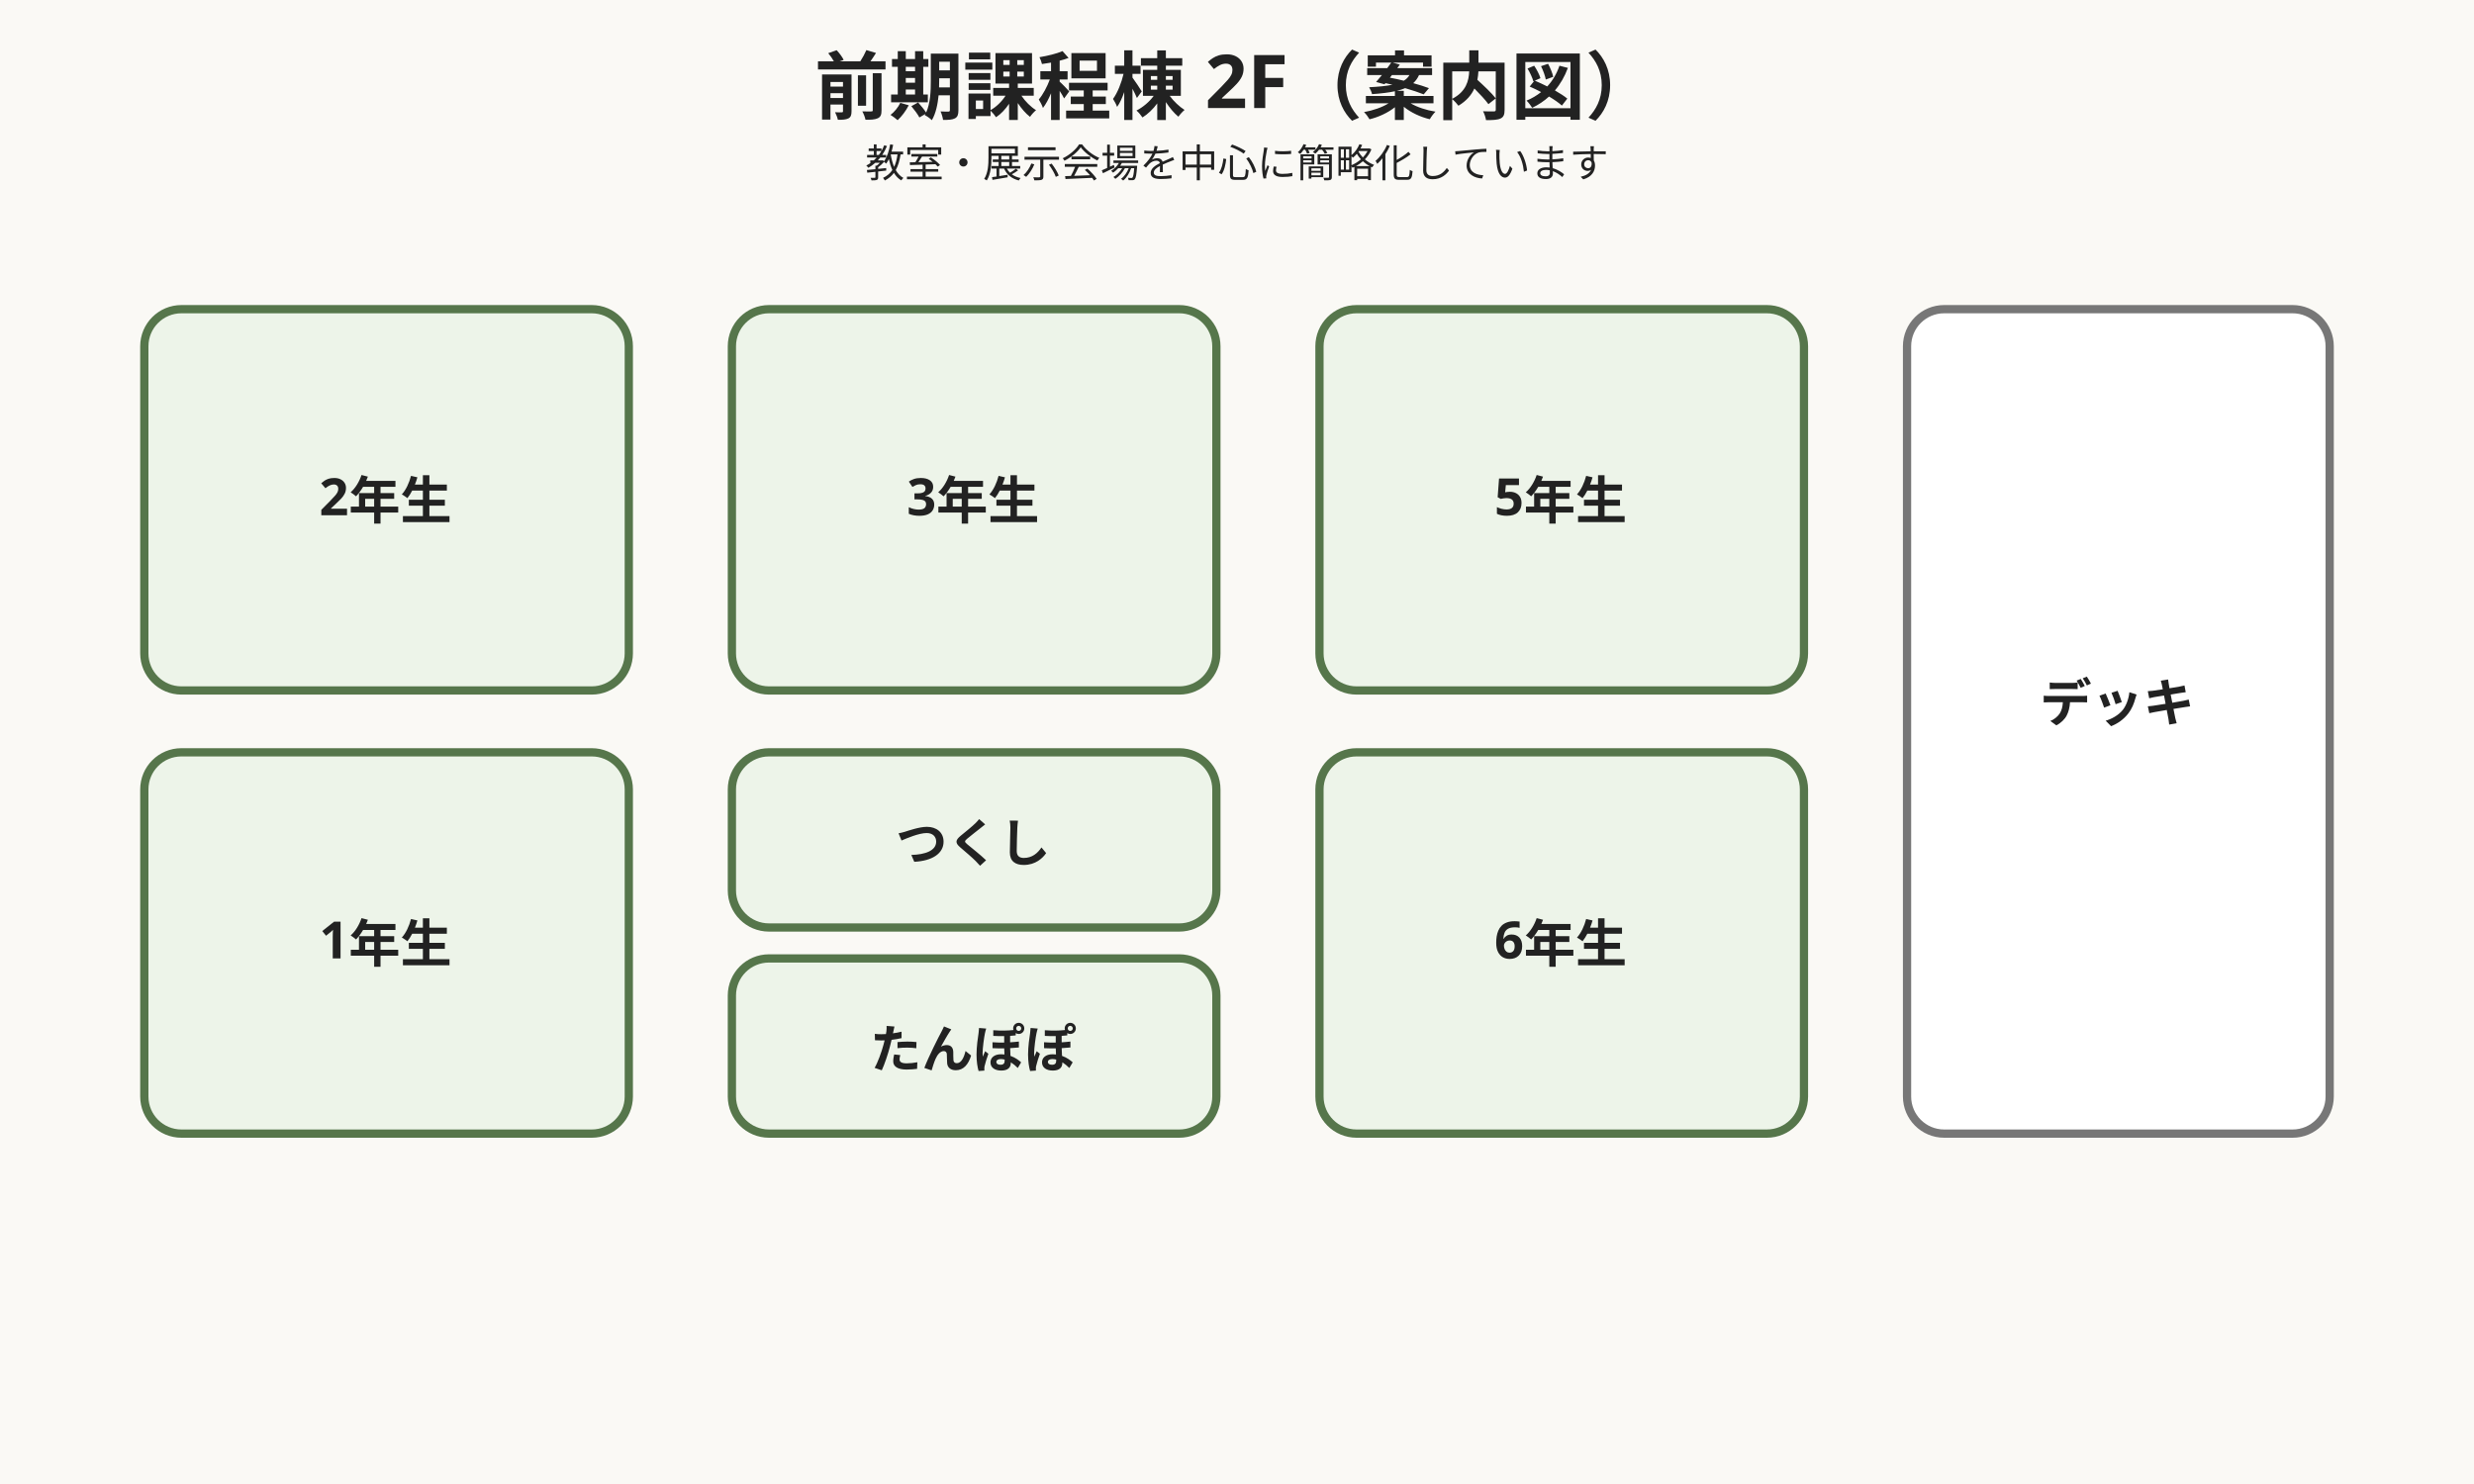
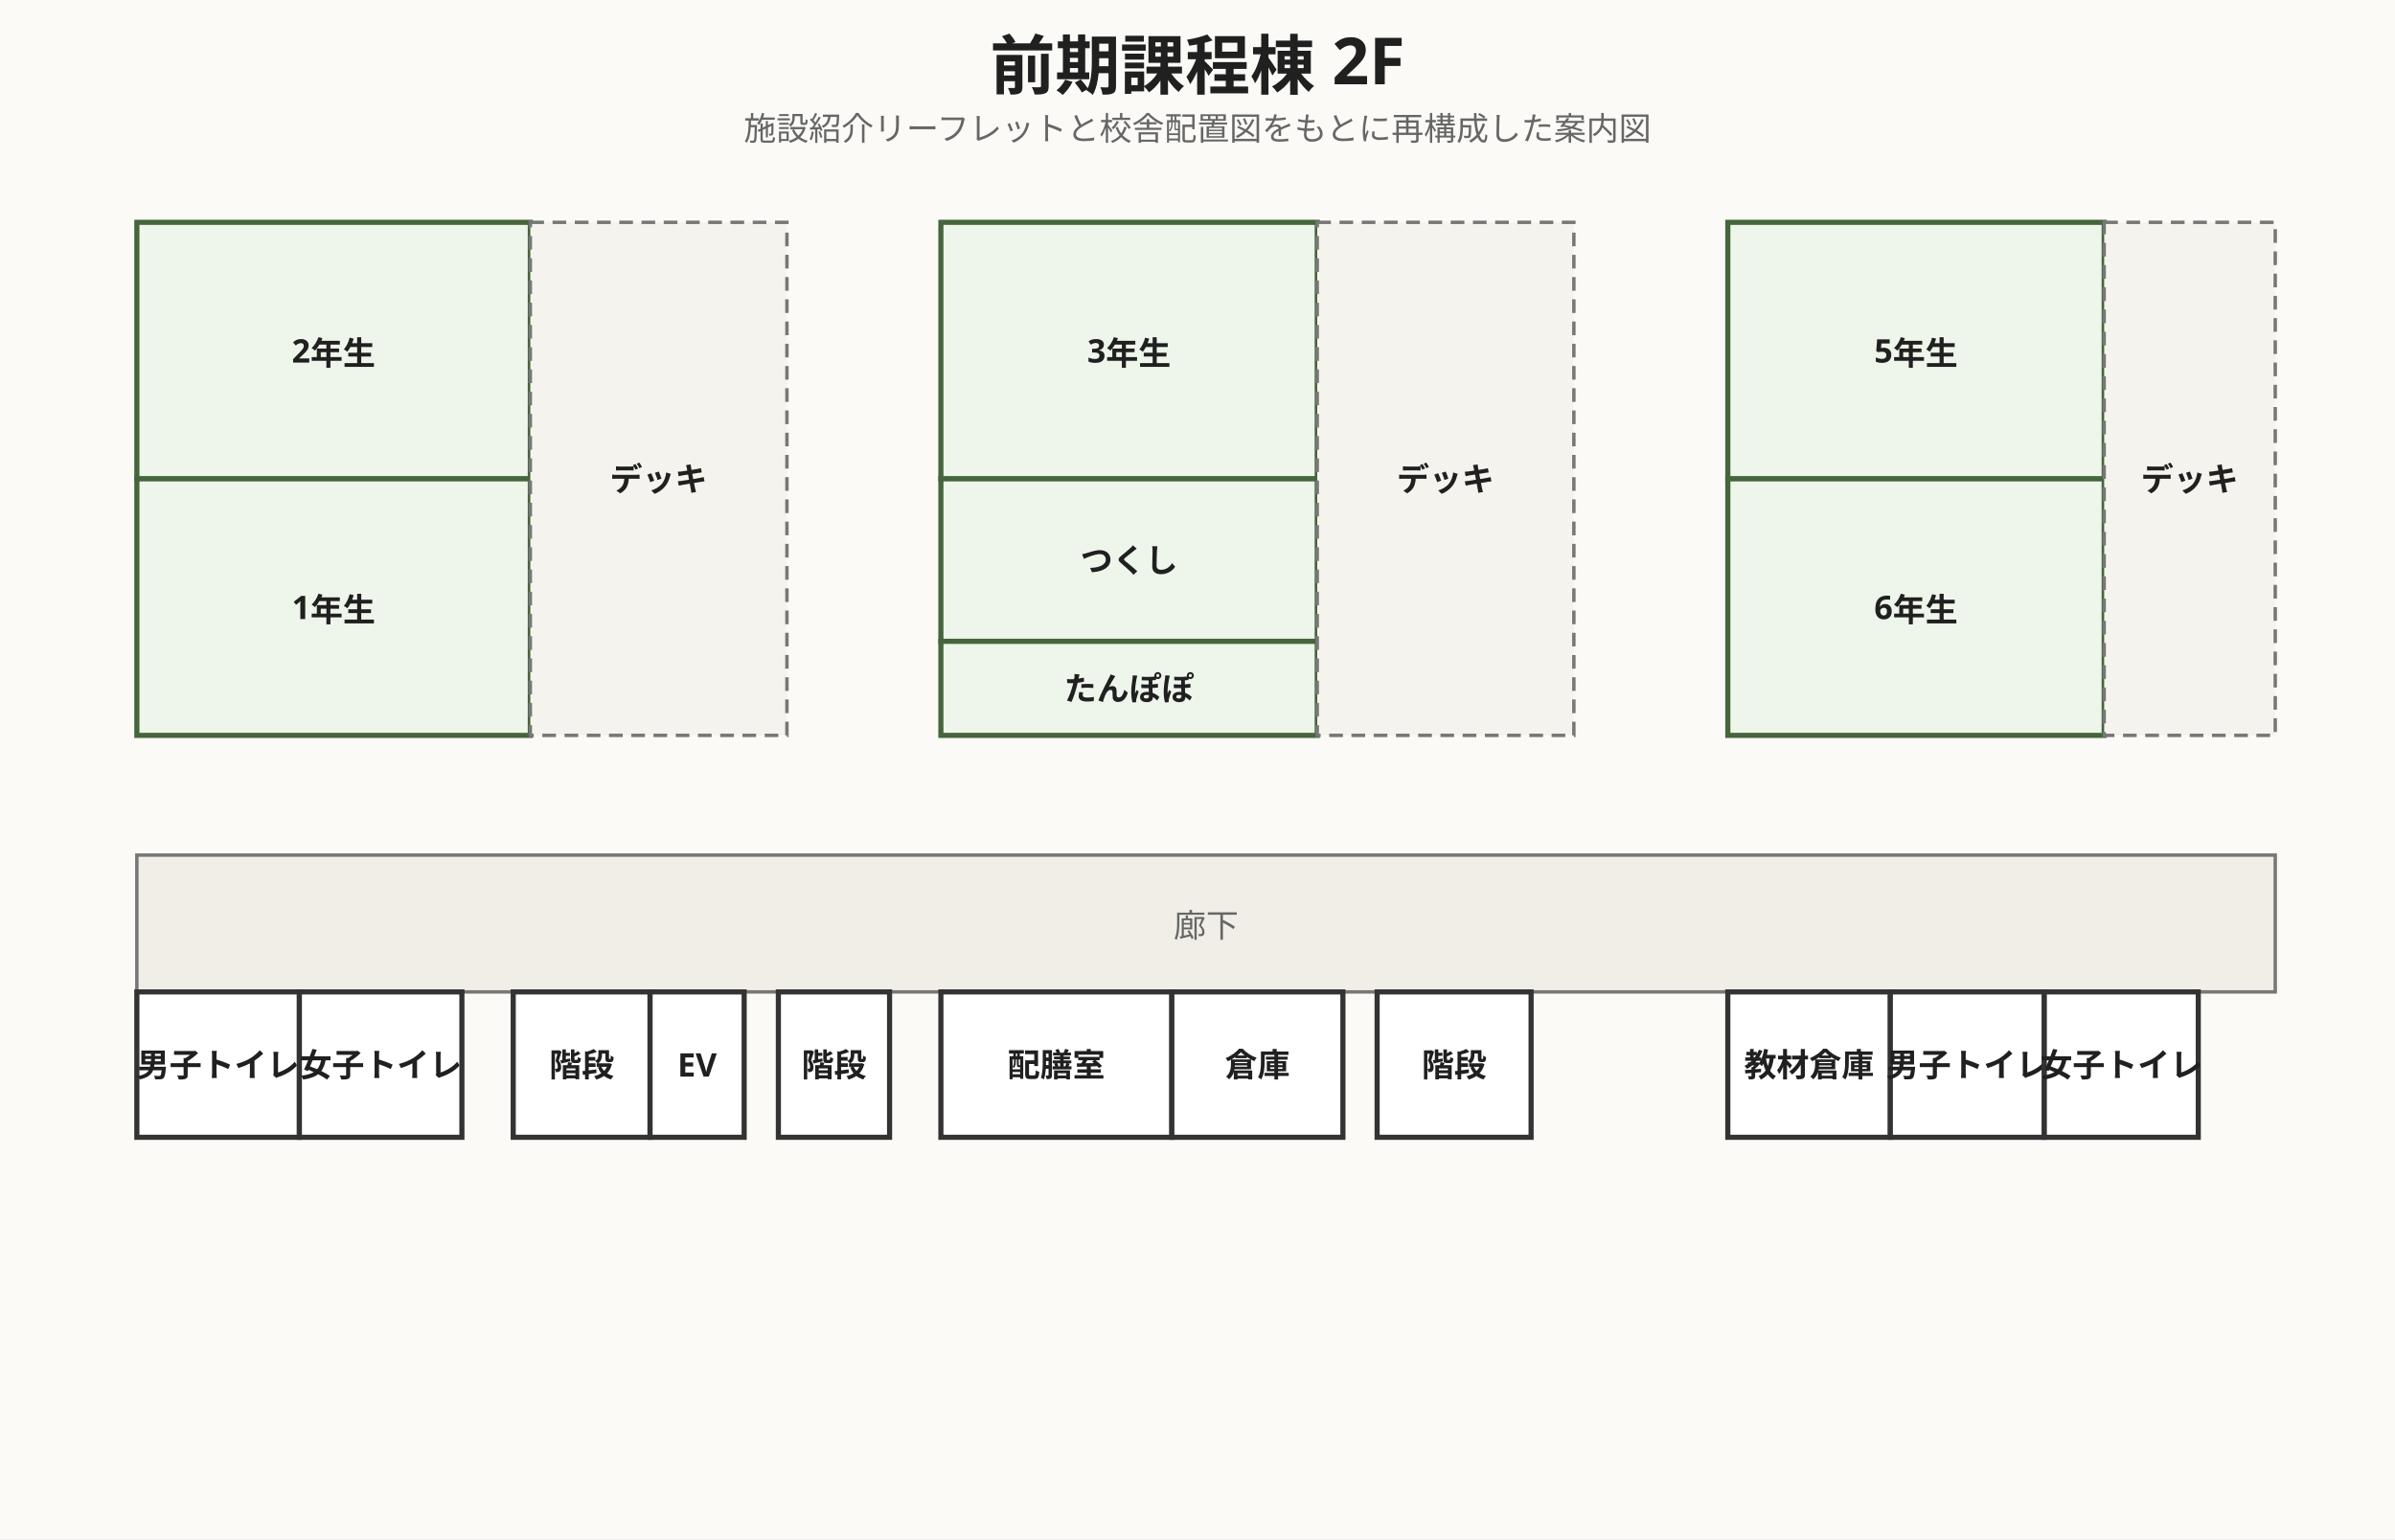
- <svg xmlns="http://www.w3.org/2000/svg" width="1200" height="720" viewBox="0 0 1200 720">
-   <rect width="1200" height="720" fill="#faf9f5" />
-   <style>.t{font-family:"Noto Sans JP",sans-serif;fill:#222}.h{font-size:36px;font-weight:700}.m{font-size:25px;font-weight:700}.c{fill:#edf4e9;stroke:#56764b;stroke-width:4}.s{font-size:19px}</style>
-   <text x="600" y="55" text-anchor="middle" class="t h">前期課程棟 2F（案内図）</text>
-   <text x="600" y="86" text-anchor="middle" class="t s">教室・展示会場を中心に簡略化しています</text>
-   <rect x="70" y="150" width="235" height="185" rx="18" class="c" />
-   <text x="187" y="250" text-anchor="middle" class="t m">2年生</text>
-   <rect x="70" y="365" width="235" height="185" rx="18" class="c" />
-   <text x="187" y="465" text-anchor="middle" class="t m">1年生</text>
-   <rect x="355" y="150" width="235" height="185" rx="18" class="c" />
-   <text x="472" y="250" text-anchor="middle" class="t m">3年生</text>
-   <rect x="355" y="365" width="235" height="85" rx="18" class="c" />
-   <text x="472" y="418" text-anchor="middle" class="t m">つくし</text>
-   <rect x="355" y="465" width="235" height="85" rx="18" class="c" />
-   <text x="472" y="518" text-anchor="middle" class="t m">たんぽぽ</text>
-   <rect x="640" y="150" width="235" height="185" rx="18" class="c" />
-   <text x="757" y="250" text-anchor="middle" class="t m">5年生</text>
-   <rect x="640" y="365" width="235" height="185" rx="18" class="c" />
-   <text x="757" y="465" text-anchor="middle" class="t m">6年生</text>
-   <rect x="925" y="150" width="205" height="400" rx="18" fill="#fff" stroke="#777" stroke-width="4" />
-   <text x="1027" y="350" text-anchor="middle" class="t m">デッキ</text>
+ <svg xmlns="http://www.w3.org/2000/svg" width="1400" height="900" viewBox="0 0 1400 900">
+   <rect width="1400" height="900" fill="#fbfaf6" />
+   <style>
+ .t{font-family:"Noto Sans JP","Yu Gothic",sans-serif;fill:#202020}
+ .h{font-size:38px;font-weight:800} .s{font-size:19px;fill:#666} .r{font-size:19px;font-weight:650}
+ .room{fill:#fff;stroke:#333;stroke-width:3} .special{fill:#eef5ea;stroke:#45653d;stroke-width:3}
+ .corr{fill:#f0eee7;stroke:#777;stroke-width:2} .deck{fill:#f5f3ed;stroke:#777;stroke-width:2;stroke-dasharray:8 5}
+ </style>
+   <text x="700" y="52" text-anchor="middle" class="t h">前期課程棟 2F</text>
+   <text x="700" y="82" text-anchor="middle" class="t s">施設紹介リーフレットと校舎配置図をもとに再構成した案内図</text>
+   <rect x="80" y="130" width="230" height="150" class="special" />
+   <text x="195.0" y="212.0" text-anchor="middle" class="t r" font-size="19">2年生</text>
+   <rect x="80" y="280" width="230" height="150" class="special" />
+   <text x="195.0" y="362.0" text-anchor="middle" class="t r" font-size="19">1年生</text>
+   <rect x="310" y="130" width="150" height="300" class="deck" />
+   <text x="385.0" y="287.0" text-anchor="middle" class="t r" font-size="19">デッキ</text>
+   <rect x="550" y="130" width="220" height="150" class="special" />
+   <text x="660.0" y="212.0" text-anchor="middle" class="t r" font-size="19">3年生</text>
+   <rect x="550" y="280" width="220" height="95" class="special" />
+   <text x="660.0" y="334.5" text-anchor="middle" class="t r" font-size="19">つくし</text>
+   <rect x="550" y="375" width="220" height="55" class="special" />
+   <text x="660.0" y="409.5" text-anchor="middle" class="t r" font-size="19">たんぽぽ</text>
+   <rect x="770" y="130" width="150" height="300" class="deck" />
+   <text x="845.0" y="287.0" text-anchor="middle" class="t r" font-size="19">デッキ</text>
+   <rect x="1010" y="130" width="220" height="150" class="special" />
+   <text x="1120.0" y="212.0" text-anchor="middle" class="t r" font-size="19">5年生</text>
+   <rect x="1010" y="280" width="220" height="150" class="special" />
+   <text x="1120.0" y="362.0" text-anchor="middle" class="t r" font-size="19">6年生</text>
+   <rect x="1230" y="130" width="100" height="300" class="deck" />
+   <text x="1280.0" y="287.0" text-anchor="middle" class="t r" font-size="19">デッキ</text>
+   <rect x="80" y="500" width="1250" height="80" class="corr" />
+   <text x="705" y="548" text-anchor="middle" class="t s">廊下</text>
+   <rect x="80" y="580" width="95" height="85" class="room" />
+   <text x="127.5" y="629.5" text-anchor="middle" class="t r" font-size="15">男子トイレ</text>
+   <rect x="175" y="580" width="95" height="85" class="room" />
+   <text x="222.5" y="629.5" text-anchor="middle" class="t r" font-size="15">女子トイレ</text>
+   <rect x="300" y="580" width="80" height="85" class="room" />
+   <text x="340.0" y="629.5" text-anchor="middle" class="t r" font-size="15">階段</text>
+   <rect x="380" y="580" width="55" height="85" class="room" />
+   <text x="407.5" y="629.5" text-anchor="middle" class="t r" font-size="15">EV</text>
+   <rect x="455" y="580" width="65" height="85" class="room" />
+   <text x="487.5" y="629.5" text-anchor="middle" class="t r" font-size="15">階段</text>
+   <rect x="550" y="580" width="135" height="85" class="room" />
+   <text x="617.5" y="629.5" text-anchor="middle" class="t r" font-size="15">配膳室</text>
+   <rect x="685" y="580" width="100" height="85" class="room" />
+   <text x="735.0" y="629.5" text-anchor="middle" class="t r" font-size="15">倉庫</text>
+   <rect x="805" y="580" width="90" height="85" class="room" />
+   <text x="850.0" y="629.5" text-anchor="middle" class="t r" font-size="15">階段</text>
+   <rect x="1010" y="580" width="95" height="85" class="room" />
+   <text x="1057.5" y="629.5" text-anchor="middle" class="t r" font-size="15">教材倉庫</text>
+   <rect x="1105" y="580" width="90" height="85" class="room" />
+   <text x="1150.0" y="629.5" text-anchor="middle" class="t r" font-size="15">男子トイレ</text>
+   <rect x="1195" y="580" width="90" height="85" class="room" />
+   <text x="1240.0" y="629.5" text-anchor="middle" class="t r" font-size="15">女子トイレ</text>
</svg>
